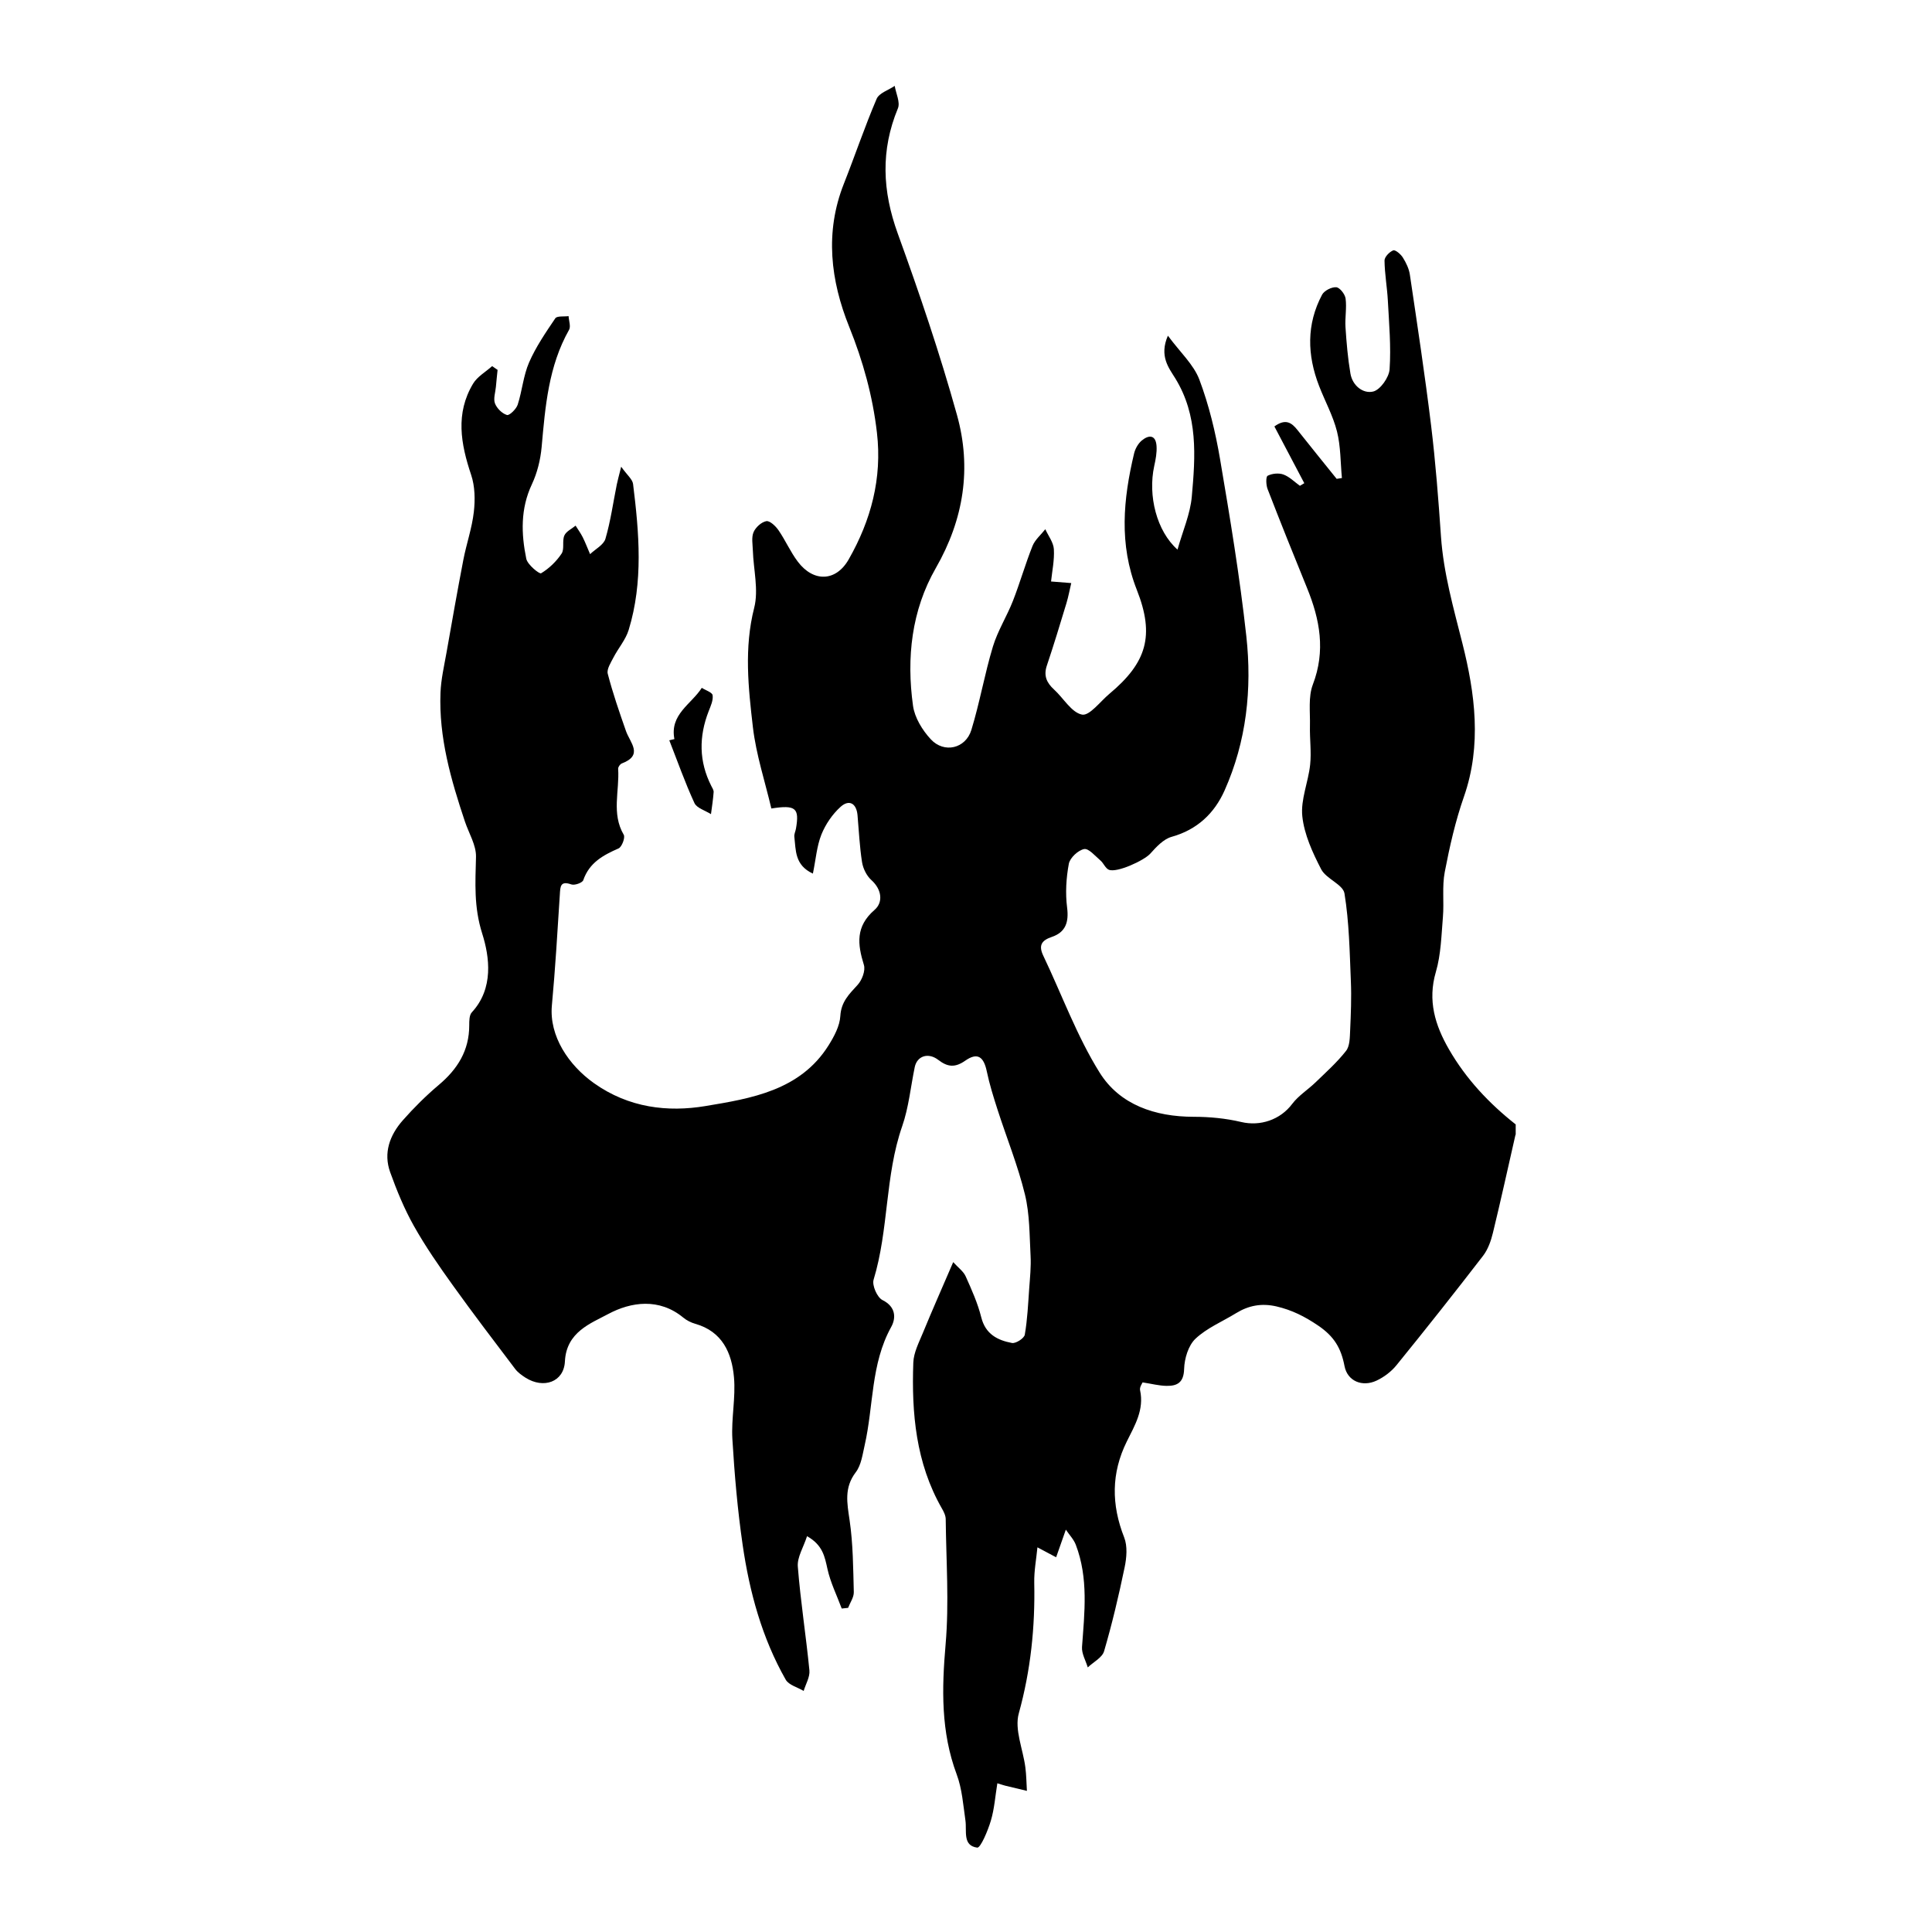
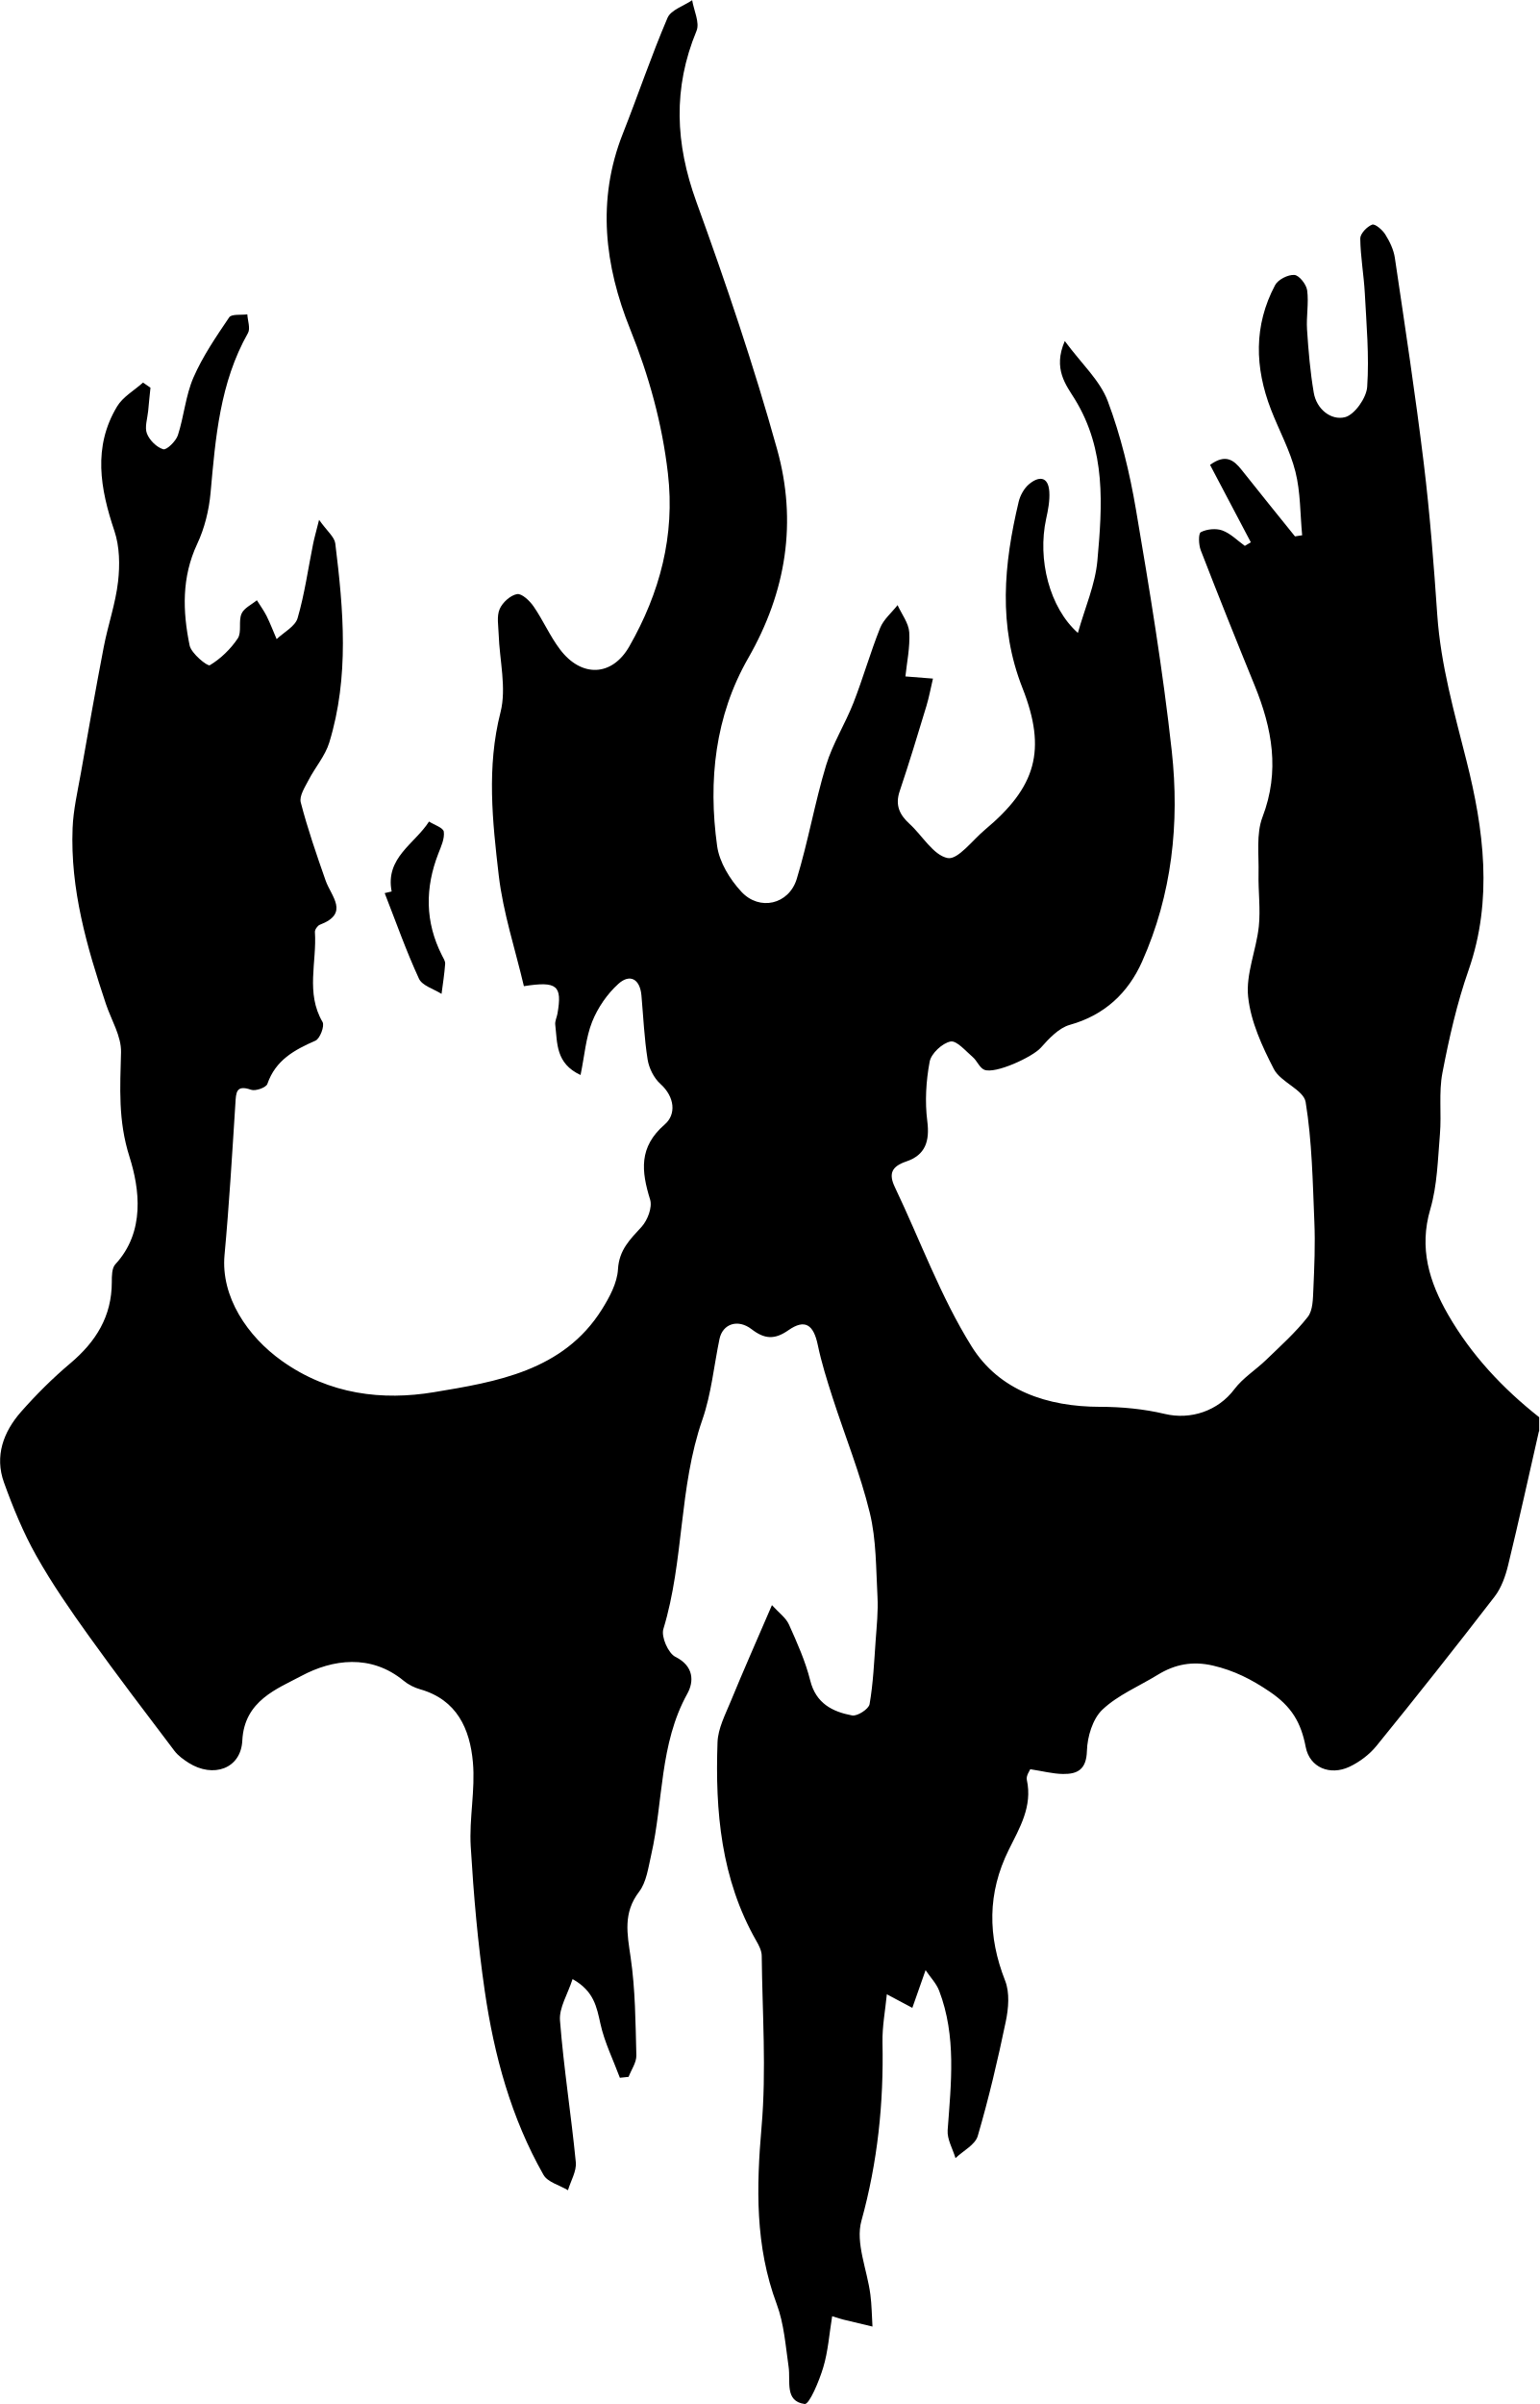
- <svg xmlns="http://www.w3.org/2000/svg" data-name="Layer_1" viewBox="0 0 400 400">
+ <svg xmlns="http://www.w3.org/2000/svg" data-name="Layer_1" viewBox="80.18 17.75 233.63 364.78">
  <path d="M313.76 234.96c-1.54 6.77-3.03 13.55-4.67 20.3-.4 1.65-1.02 3.41-2.03 4.73-5.89 7.64-11.87 15.2-17.95 22.68-1.07 1.32-2.58 2.45-4.11 3.17-2.94 1.38-6.03.12-6.63-3-.71-3.71-2.13-6.14-5.47-8.4-2.79-1.89-5.41-3.21-8.62-3.96-3.1-.71-5.76-.2-8.37 1.4-2.83 1.74-6.04 3.06-8.4 5.29-1.48 1.4-2.29 4.11-2.35 6.26-.08 2.81-1.41 3.53-3.63 3.5-1.56-.02-3.11-.44-4.97-.72-.07.2-.66.98-.52 1.62.88 4.04-1.1 7.29-2.75 10.62-3.24 6.55-3.21 13.08-.54 19.86.71 1.81.51 4.2.09 6.2-1.21 5.83-2.58 11.64-4.25 17.35-.39 1.34-2.22 2.25-3.38 3.36-.42-1.41-1.29-2.86-1.19-4.24.52-7.13 1.35-14.25-1.29-21.16-.43-1.12-1.34-2.05-2.06-3.12-.81 2.3-1.41 4.01-2.01 5.72-1.13-.6-2.25-1.2-3.87-2.06-.23 2.4-.71 4.87-.66 7.33.19 9.18-.73 18.12-3.2 27.05-.93 3.34.88 7.43 1.36 11.18.21 1.61.22 3.24.32 4.86-1.48-.35-2.95-.7-4.43-1.06-.33-.08-.65-.19-1.69-.51-.44 2.67-.61 5.3-1.35 7.76-.61 2.05-2.12 5.65-2.82 5.56-3.07-.41-2.12-3.43-2.44-5.64-.46-3.19-.69-6.52-1.8-9.5-3.3-8.83-3.1-17.75-2.3-26.98.74-8.56.11-17.24.02-25.87 0-.77-.42-1.59-.82-2.28-5.36-9.38-6.26-19.67-5.89-30.13.07-2.1 1.18-4.21 2.01-6.23 1.9-4.63 3.93-9.2 6.25-14.59 1.03 1.14 2.11 1.9 2.58 2.94 1.24 2.76 2.5 5.57 3.23 8.49.87 3.49 3.38 4.75 6.36 5.31.79.15 2.52-.97 2.65-1.71.55-3.17.69-6.41.92-9.63.16-2.23.4-4.47.28-6.69-.23-4.26-.17-8.64-1.17-12.73-1.45-5.95-3.78-11.68-5.66-17.52-.84-2.61-1.67-5.25-2.23-7.93-.64-3.09-1.94-4-4.45-2.25-2.11 1.48-3.64 1.36-5.6-.15-2.1-1.61-4.39-.8-4.87 1.48-.85 4.09-1.24 8.34-2.6 12.25-3.59 10.31-2.76 21.39-5.92 31.77-.36 1.17.74 3.68 1.83 4.22 2.84 1.41 2.81 3.78 1.81 5.58-4.25 7.67-3.63 16.34-5.49 24.48-.44 1.92-.71 4.11-1.84 5.59-2.45 3.21-1.8 6.37-1.28 9.93.72 4.9.74 9.91.87 14.88.03 1.08-.76 2.18-1.18 3.27-.44.05-.88.09-1.32.14-1.01-2.72-2.33-5.37-2.95-8.18-.57-2.56-.97-4.96-4.23-6.8-.74 2.31-2.07 4.36-1.91 6.3.56 7.18 1.7 14.32 2.4 21.5.13 1.36-.77 2.83-1.19 4.24-1.26-.76-3.07-1.21-3.71-2.32-4.92-8.65-7.5-18.14-8.92-27.9-1.06-7.27-1.69-14.61-2.13-21.94-.25-4.24.71-8.57.33-12.79-.45-5.03-2.41-9.47-8.01-11.06-.88-.25-1.78-.7-2.48-1.28-5-4.13-10.85-3.26-15.54-.75-3.61 1.94-8.67 3.72-8.97 9.81-.21 4.3-4.43 5.73-8.15 3.38-.78-.5-1.59-1.08-2.14-1.8-4.36-5.76-8.74-11.5-12.94-17.36-2.85-3.97-5.65-8.01-8.04-12.26-1.98-3.52-3.54-7.32-4.91-11.13-1.44-4-.08-7.67 2.59-10.71 2.31-2.62 4.81-5.11 7.48-7.36 3.88-3.27 6.3-7.12 6.3-12.32 0-.92 0-2.12.53-2.7 4.58-4.94 3.68-11.49 2.16-16.3-1.76-5.54-1.42-10.52-1.29-15.89.06-2.42-1.47-4.87-2.29-7.31-2.9-8.67-5.43-17.43-5.06-26.7.11-2.76.75-5.51 1.24-8.26 1.13-6.42 2.26-12.84 3.49-19.23.64-3.32 1.79-6.57 2.17-9.91.29-2.52.24-5.31-.55-7.67-2.16-6.43-3.3-12.74.4-18.9.88-1.47 2.61-2.43 3.94-3.63.38.26.76.52 1.13.78-.12 1.18-.25 2.35-.35 3.53-.11 1.15-.56 2.45-.19 3.42.39 1.01 1.47 2.09 2.48 2.39.51.15 1.92-1.22 2.22-2.13.93-2.87 1.17-6.01 2.36-8.75 1.41-3.23 3.44-6.2 5.43-9.14.36-.53 1.81-.32 2.75-.45.05.95.49 2.13.1 2.83-4.27 7.56-4.93 15.9-5.68 24.27-.24 2.63-.91 5.36-2.03 7.74-2.37 5.05-2.21 10.22-1.15 15.39.25 1.23 2.72 3.22 3.07 3.01 1.65-.99 3.16-2.45 4.24-4.07.63-.95.08-2.61.57-3.74.37-.86 1.52-1.38 2.33-2.05.49.79 1.05 1.55 1.47 2.38.57 1.14 1.02 2.35 1.53 3.52 1.1-1.05 2.81-1.92 3.18-3.18 1.07-3.66 1.59-7.48 2.35-11.24.17-.86.42-1.71.91-3.68 1.23 1.73 2.33 2.59 2.46 3.57 1.25 10.11 2.14 20.26-.91 30.22-.62 2.03-2.15 3.77-3.15 5.71-.55 1.07-1.43 2.41-1.18 3.37 1.04 4.01 2.4 7.94 3.77 11.85.85 2.43 3.68 4.99-.87 6.72-.35.13-.78.75-.75 1.11.31 4.54-1.43 9.24 1.16 13.65.34.58-.39 2.53-1.08 2.83-3.2 1.4-6.05 2.95-7.3 6.57-.19.55-1.8 1.12-2.47.88-2.28-.8-2.28.42-2.38 2.06-.49 7.67-.94 15.35-1.65 23.01-.58 6.33 3.47 12.35 8.72 16.08 7.22 5.13 15.3 6.03 23.06 4.74 9.43-1.57 19.63-3.2 25.5-12.56 1.15-1.84 2.32-4 2.44-6.08.17-2.96 1.83-4.54 3.59-6.46.9-.99 1.65-2.95 1.29-4.12-1.33-4.31-1.76-7.96 2.22-11.41 1.76-1.52 1.54-4.17-.67-6.16-.98-.88-1.72-2.38-1.93-3.69-.51-3.22-.65-6.49-.94-9.75-.23-2.5-1.77-3.29-3.5-1.73-1.7 1.53-3.13 3.63-3.98 5.75-.96 2.41-1.15 5.13-1.76 8.08-3.8-1.76-3.51-4.86-3.84-7.62-.07-.55.24-1.13.34-1.71.72-4.22-.01-4.95-5.1-4.15-1.3-5.55-3.15-11.12-3.82-16.83-.95-8.19-1.85-16.41.27-24.73.94-3.69-.15-7.89-.28-11.86-.04-1.28-.32-2.71.15-3.8.43-1 1.63-2.09 2.64-2.27.72-.13 1.93 1.02 2.52 1.88 1.44 2.09 2.47 4.49 4 6.51 3.24 4.29 7.9 4.15 10.53-.47 4.62-8.1 6.95-16.78 5.85-26.24-.88-7.59-2.87-14.78-5.74-21.91-3.85-9.56-5.09-19.56-1.11-29.62 2.31-5.84 4.32-11.82 6.79-17.59.52-1.21 2.46-1.8 3.74-2.68.26 1.57 1.18 3.41.66 4.66-3.6 8.69-3.22 17.11-.03 25.91 4.49 12.38 8.73 24.88 12.26 37.56 3.06 10.97 1.43 21.58-4.39 31.72-5.02 8.75-6.09 18.57-4.71 28.49.34 2.46 1.94 5.07 3.68 6.94 2.75 2.97 7.21 1.94 8.4-1.93 1.74-5.68 2.74-11.58 4.46-17.26.99-3.27 2.89-6.26 4.15-9.47 1.46-3.74 2.56-7.63 4.05-11.36.52-1.3 1.75-2.32 2.65-3.47.62 1.37 1.68 2.72 1.77 4.12.14 2.29-.37 4.61-.58 6.7 1.47.12 2.82.22 4.18.33-.33 1.38-.58 2.79-.99 4.15-1.31 4.32-2.62 8.65-4.06 12.93-.71 2.1-.04 3.56 1.48 4.95 1.97 1.79 3.62 4.77 5.8 5.2 1.56.3 3.79-2.74 5.69-4.32 7.69-6.43 9.4-12.02 5.66-21.5-3.72-9.44-2.82-18.79-.57-28.24.23-.97.82-2.03 1.56-2.66 1.46-1.23 2.93-1.26 3.09 1.12.09 1.36-.18 2.78-.48 4.13-1.34 6.15.5 13.48 4.82 17.31 1.08-3.85 2.64-7.36 2.96-10.98.75-8.36 1.34-16.76-3.44-24.51-1.3-2.11-3.35-4.57-1.51-8.8 2.53 3.43 5.32 5.95 6.51 9.08 1.99 5.29 3.34 10.89 4.29 16.48 2.07 12.18 4.09 24.39 5.44 36.67 1.2 10.92.03 21.77-4.51 31.94-2.11 4.73-5.68 8.12-10.97 9.59-1.67.47-3.16 2.08-4.4 3.47-1.25 1.41-6.94 4.04-8.59 3.34-.72-.31-1.08-1.36-1.74-1.92-1.08-.92-2.44-2.55-3.38-2.36-1.25.25-2.93 1.82-3.16 3.05-.55 2.94-.74 6.07-.36 9.03.39 3.05-.29 5.14-3.19 6.12-2.18.74-2.73 1.81-1.73 3.9 3.86 8.09 6.95 16.65 11.67 24.2 4.17 6.66 11.47 9.12 19.45 9.13 3.29 0 6.66.32 9.86 1.08 3.93.93 8.08-.46 10.54-3.74 1.3-1.73 3.27-2.95 4.85-4.48 2.17-2.1 4.45-4.14 6.3-6.5.79-1 .78-2.75.85-4.17.15-3.43.3-6.87.15-10.3-.25-6.06-.35-12.17-1.32-18.13-.3-1.86-3.78-3.01-4.82-5-1.78-3.44-3.51-7.2-3.91-10.97-.37-3.46 1.24-7.09 1.62-10.68.28-2.63-.1-5.33-.04-8 .07-2.89-.38-6.03.6-8.6 2.67-6.98 1.47-13.45-1.2-19.99-2.78-6.81-5.52-13.64-8.17-20.49-.33-.84-.38-2.55.01-2.75.91-.47 2.3-.61 3.26-.26 1.26.46 2.29 1.53 3.42 2.34.3-.18.61-.36.91-.54-2.06-3.9-4.11-7.81-6.19-11.75 2.35-1.71 3.6-.75 4.8.77 2.67 3.38 5.39 6.72 8.09 10.08.36-.06.73-.12 1.09-.17-.31-3.22-.24-6.53-1.02-9.64-.82-3.25-2.49-6.27-3.71-9.43-2.47-6.38-2.64-12.74.62-18.88.45-.85 1.97-1.62 2.93-1.55.73.05 1.82 1.44 1.94 2.34.26 1.94-.15 3.97-.02 5.94.21 3.2.48 6.42 1.02 9.58.42 2.52 2.63 4.24 4.72 3.73 1.47-.36 3.28-2.93 3.39-4.61.32-4.71-.11-9.47-.36-14.21-.15-2.78-.66-5.54-.69-8.31 0-.73 1.02-1.79 1.8-2.09.44-.17 1.57.79 2 1.49.67 1.07 1.27 2.31 1.45 3.55 1.54 10.39 3.12 20.77 4.39 31.19.93 7.64 1.52 15.33 2.05 23.02.53 7.6 2.59 14.78 4.44 22.13 2.6 10.31 4.04 21.06.31 31.73-1.77 5.05-2.96 10.33-3.97 15.59-.58 3.02-.12 6.22-.38 9.32-.32 3.81-.4 7.75-1.46 11.37-1.74 5.93-.16 11.03 2.7 16 3.53 6.13 8.29 11.2 13.83 15.57v2.11Z" />
  <path d="M139.63 153.03c-1.01-5.14 3.51-7.23 5.67-10.62.79.51 2.15.93 2.24 1.53.15 1.05-.4 2.24-.82 3.31-2.04 5.24-2.03 10.39.54 15.46.21.41.52.88.49 1.29-.11 1.53-.35 3.04-.55 4.56-1.18-.75-2.94-1.24-3.43-2.31-1.95-4.23-3.5-8.64-5.2-12.98.35-.08.71-.17 1.06-.25Z" />
</svg>
